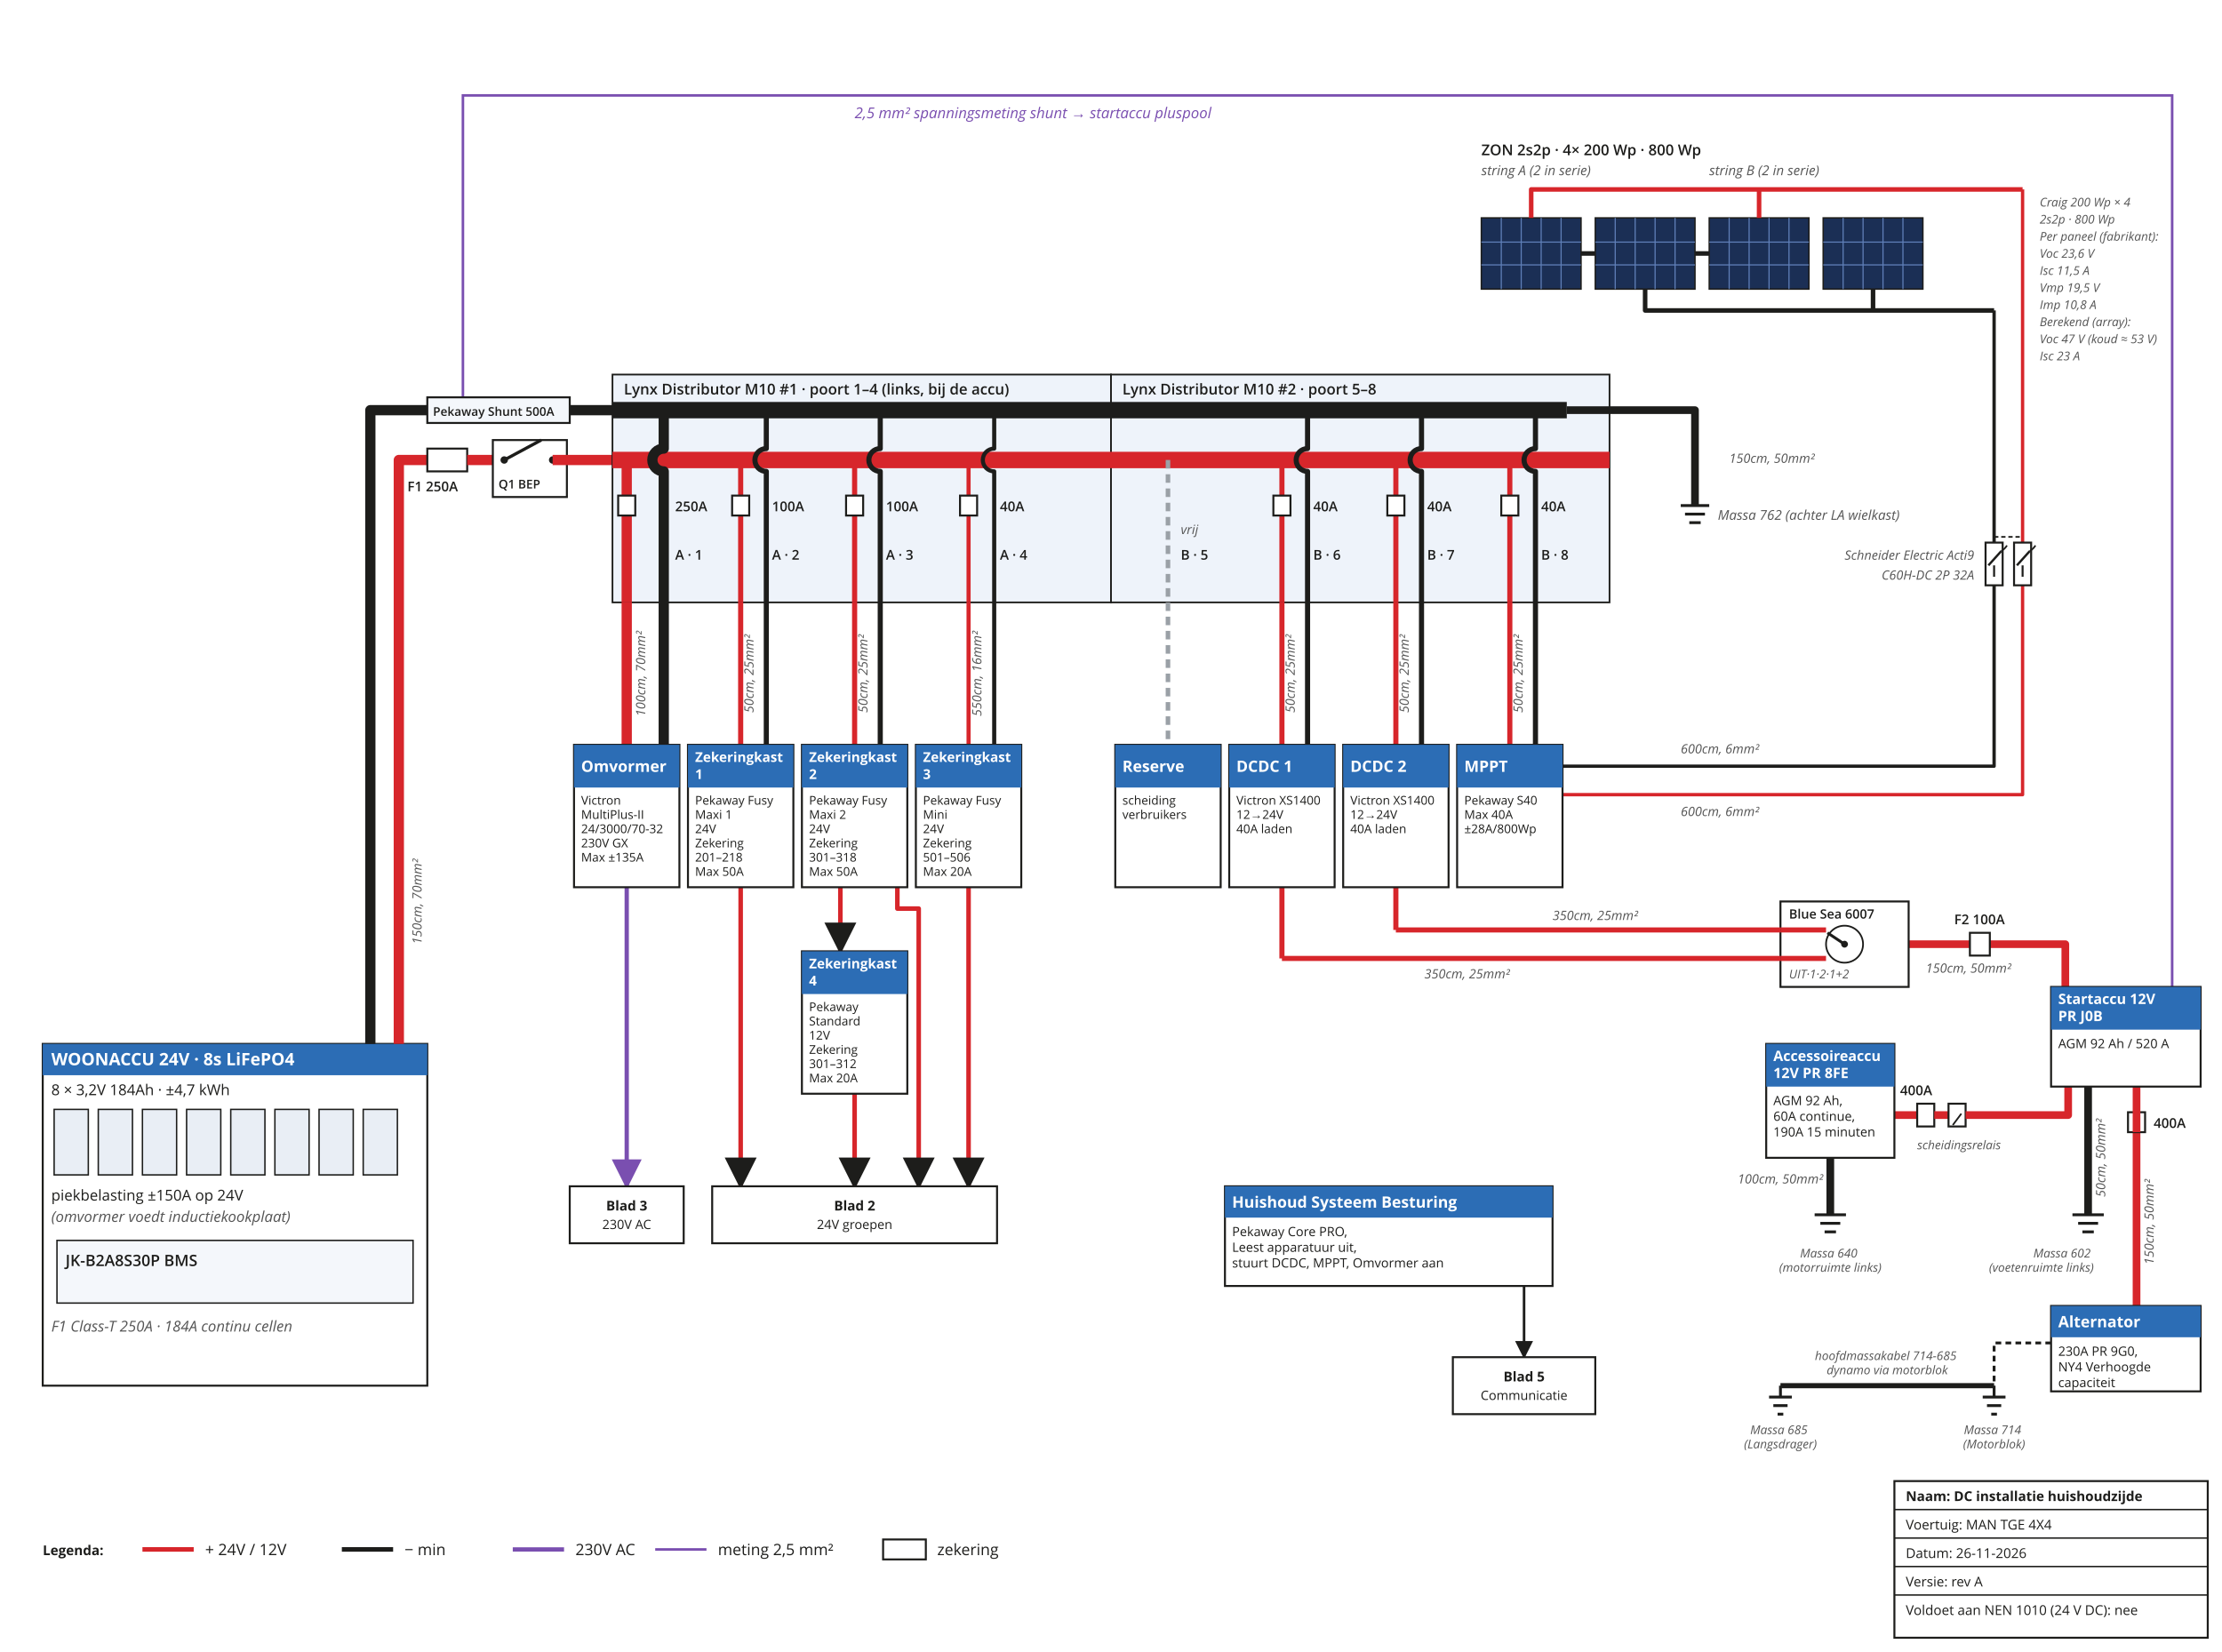
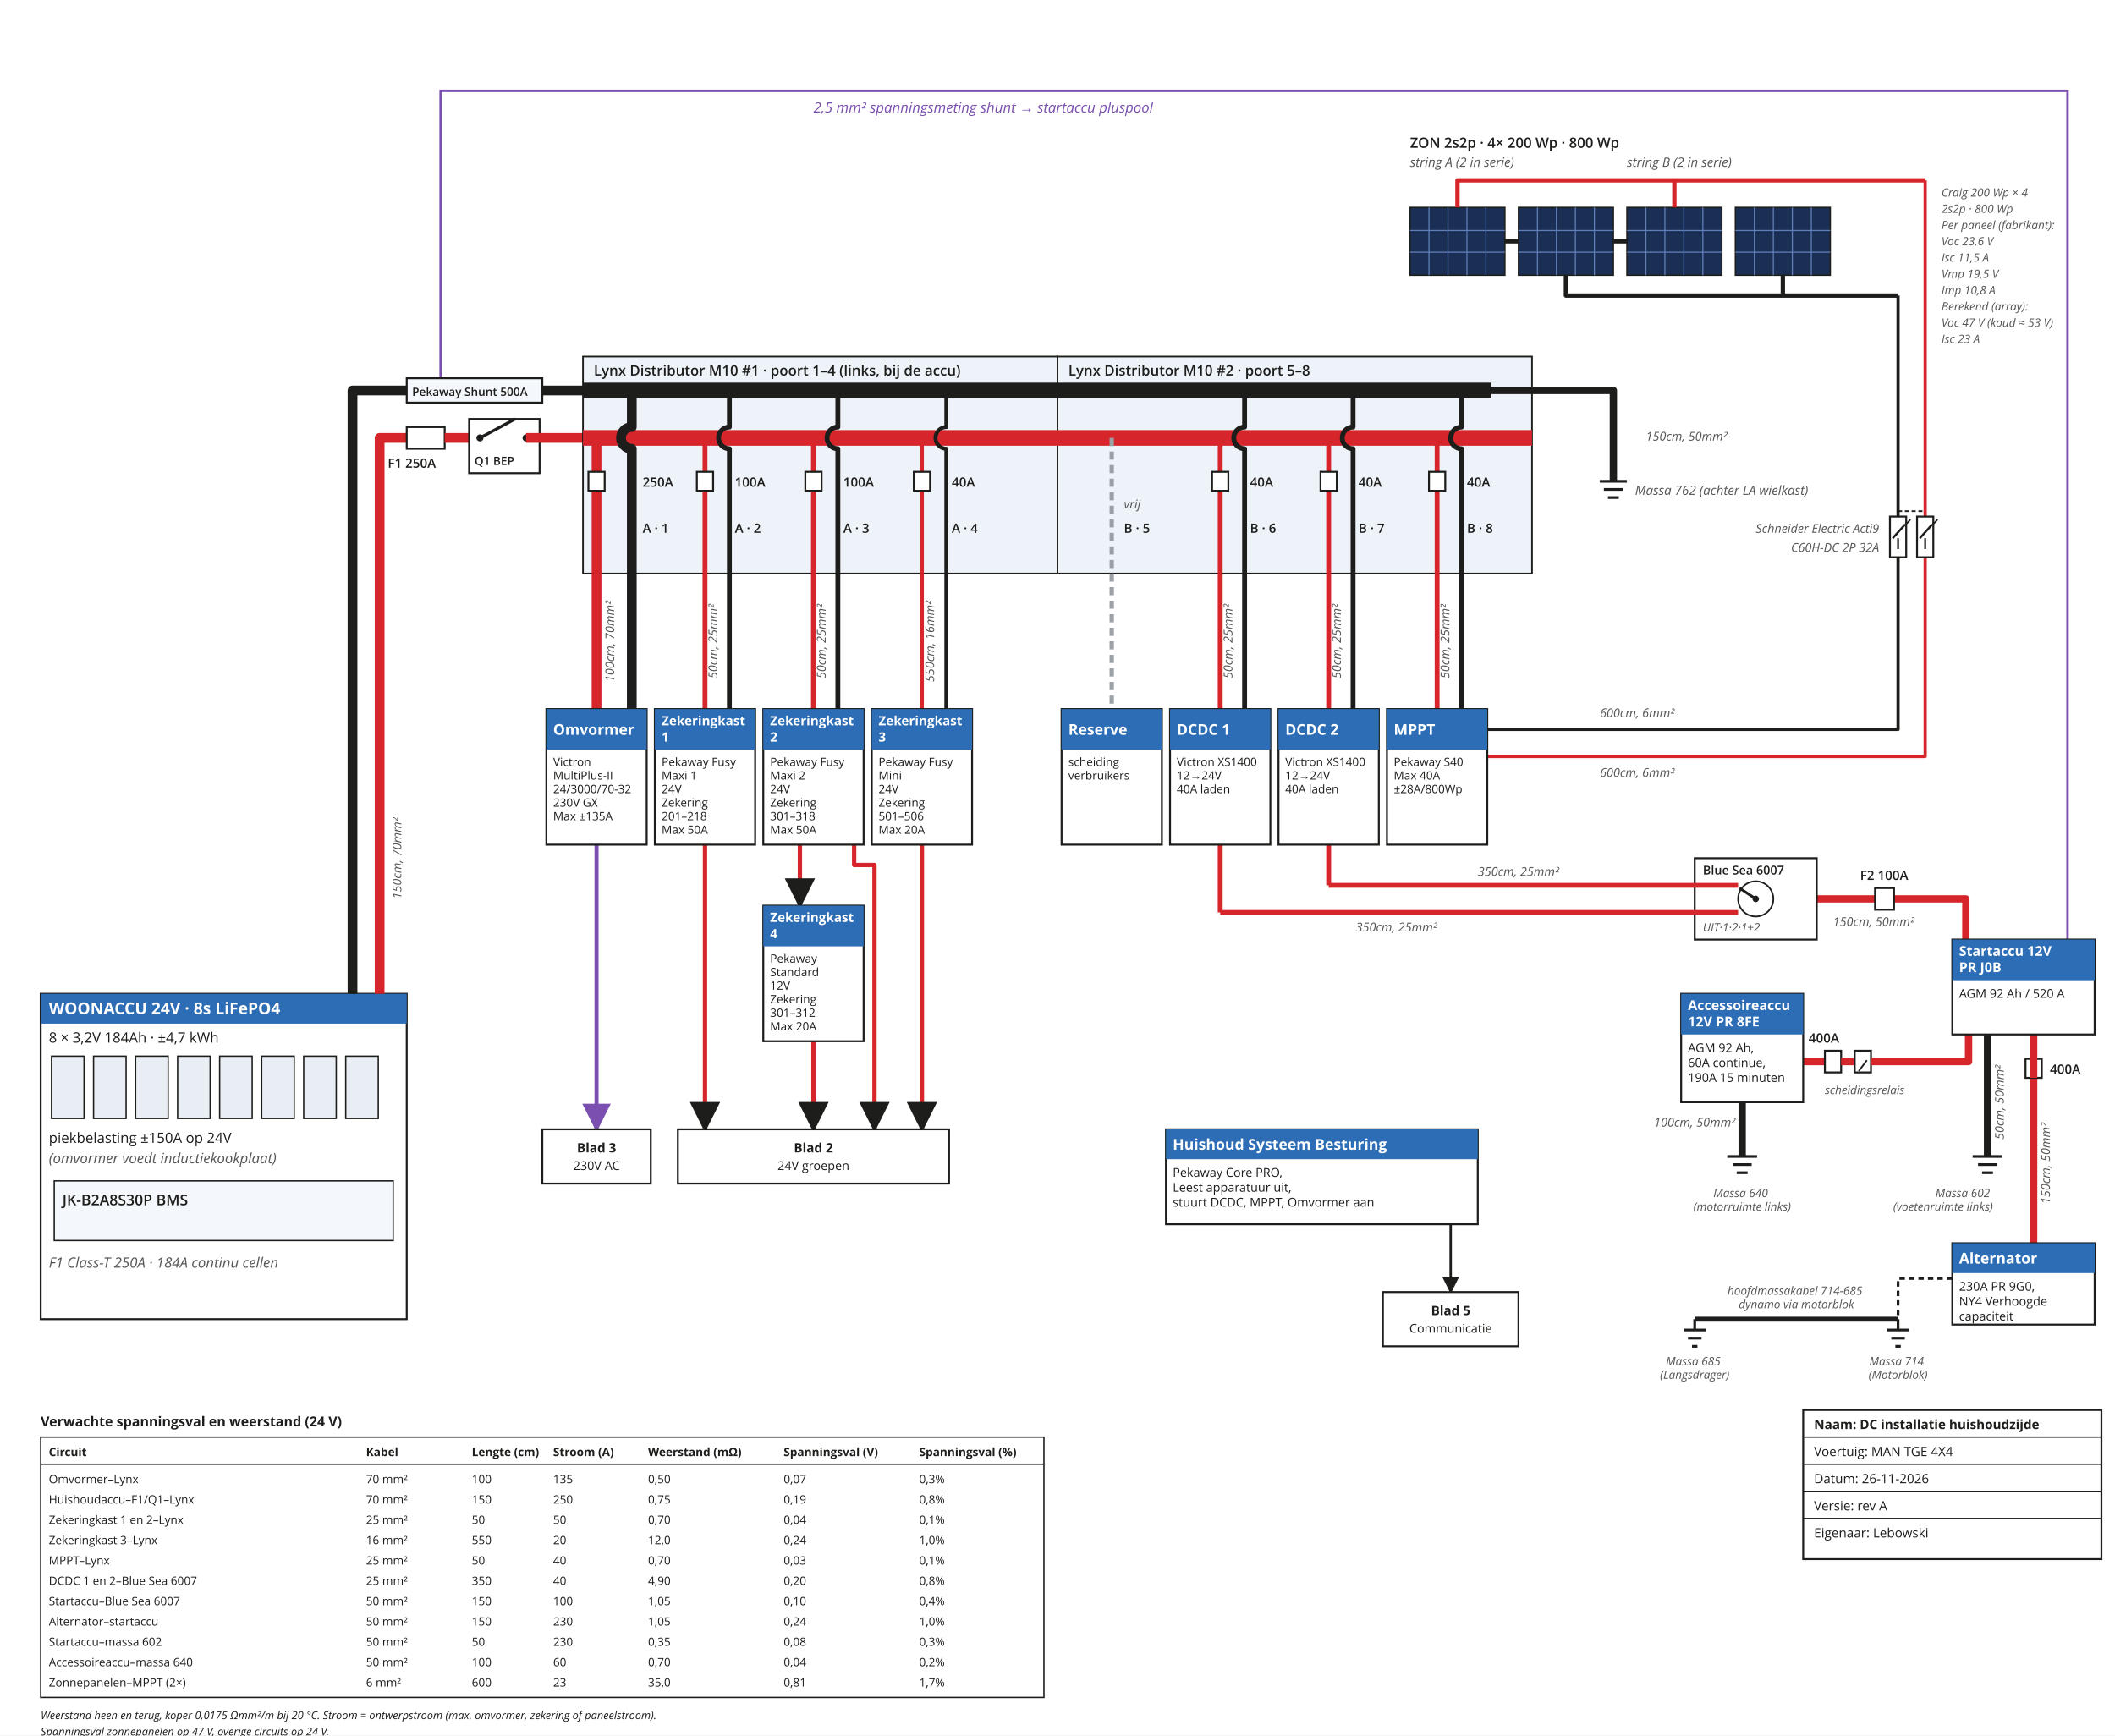
- <svg xmlns="http://www.w3.org/2000/svg" viewBox="0 0 1560 1160" role="img" aria-label="Blad 1 energie en laden: woonaccu links onder, Lynx A en B midden met poorten 1 tot 8, zon 2s2p rechtsboven, 12V voertuigdelen rechts.">
+ <svg xmlns="http://www.w3.org/2000/svg" viewBox="0 0 1560 1280" role="img" aria-label="Blad 1 energie en laden: woonaccu links onder, Lynx A en B midden met poorten 1 tot 8, zon 2s2p rechtsboven, 12V voertuigdelen rechts.">
  <rect width="100%" height="100%" fill="#fff" />
  <defs>
    <style>.p{stroke:#d7262b;stroke-width:3.2;fill:none;stroke-linejoin:round}
.n{stroke:#1d1d1b;stroke-width:3.2;fill:none;stroke-linejoin:round}
.ac{stroke:#7a4fb0;stroke-width:3;fill:none}
.box{fill:#fff;stroke:#1d1d1b;stroke-width:1.4}
.hd{fill:#2c6db5}
.ht{fill:#fff;font:700 12px 'Open Sans',Arial,sans-serif}
.bt{fill:#1d1d1b;font:400 11px 'Open Sans',Arial,sans-serif}
.lb{fill:#1d1d1b;font:600 11px 'Open Sans',Arial,sans-serif}
.cb{fill:#555;font:italic 400 10.5px 'Open Sans',Arial,sans-serif}
.fz{fill:#fff;stroke:#1d1d1b;stroke-width:1.4}
.fr{fill:#eef3fa;stroke:#1d1d1b;stroke-width:1.2}
.pv{fill:#1b2f55;stroke:#1d1d1b}
</style>
    <marker id="ar" viewBox="0 0 10 10" refX="9" refY="5" markerWidth="7" markerHeight="7" orient="auto-start-reverse">
      <path d="M0 0L10 5L0 10z" fill="#1d1d1b" />
    </marker>
    <marker id="arp" viewBox="0 0 10 10" refX="9" refY="5" markerWidth="7" markerHeight="7" orient="auto-start-reverse">
      <path d="M0 0L10 5L0 10z" fill="#7a4fb0" />
    </marker>
    <g id="pvp">
      <rect width="70" height="50" class="pv" />
      <path d="M0 17H70M0 33H70M14 0V50M28 0V50M42 0V50M56 0V50" stroke="#5f7fb8" stroke-width=".8" />
    </g>
  </defs>
  <g transform="translate(0,93)">
    <use href="#pvp" x="1040" y="60" />
    <use href="#pvp" x="1120" y="60" />
    <use href="#pvp" x="1200" y="60" />
    <use href="#pvp" x="1280" y="60" />
    <path d="M1110 85H1120" class="n" />
    <path d="M1190 85H1200" class="n" />
    <path d="M1075 60V40H1420" class="p" />
    <path d="M1155 110V125H1400" class="n" />
    <path d="M1235 60V40" class="p" />
    <path d="M1315 110V125" class="n" />
    <text x="1432" y="52" class="cb" style="font-size:8.5px">Craig 200 Wp × 4</text>
    <text x="1432" y="64" class="cb" style="font-size:8.5px">2s2p · 800 Wp</text>
    <text x="1432" y="76" class="cb" style="font-size:8.5px">Per paneel (fabrikant):</text>
    <text x="1432" y="88" class="cb" style="font-size:8.5px">Voc 23,6 V</text>
    <text x="1432" y="100" class="cb" style="font-size:8.5px">Isc 11,5 A</text>
    <text x="1432" y="112" class="cb" style="font-size:8.5px">Vmp 19,5 V</text>
    <text x="1432" y="124" class="cb" style="font-size:8.5px">Imp 10,8 A</text>
    <text x="1432" y="136" class="cb" style="font-size:8.5px">Berekend (array):</text>
    <text x="1432" y="148" class="cb" style="font-size:8.5px">Voc 47 V (koud ≈ 53 V)</text>
    <text x="1432" y="160" class="cb" style="font-size:8.5px">Isc 23 A</text>
    <text x="1040" y="30" class="cb" style="font-size:9.5px">string A (2 in serie)</text>
    <text x="1200" y="30" class="cb" style="font-size:9.5px">string B (2 in serie)</text>
    <text x="1040" y="16" class="lb" style="font-size:10.5px">ZON 2s2p · 4× 200 Wp · 800 Wp</text>
    <path d="M1420 40V465H1097" class="p" style="stroke-width:2.34" />
    <text x="1180" y="480" class="cb" style="font-size:9px">600cm, 6mm²</text>
    <path d="M1400 125V445H1097" class="n" style="stroke-width:2.34" />
    <text x="1180" y="436" class="cb" style="font-size:9px">600cm, 6mm²</text>
    <path d="M1400 284H1420" stroke="#1d1d1b" stroke-width="1.2" stroke-dasharray="3 2" />
    <rect x="1394" y="288" width="12" height="30" fill="#fff" stroke="#1d1d1b" stroke-width="1.4" />
    <path d="M1400 312V304" stroke="#1d1d1b" stroke-width="1.4" />
    <path d="M1396 304L1405 294" stroke="#1d1d1b" stroke-width="1.6" />
    <path d="M1405 294Q1408 292 1409 290" stroke="#1d1d1b" stroke-width="1.2" fill="none" />
    <rect x="1414" y="288" width="12" height="30" fill="#fff" stroke="#1d1d1b" stroke-width="1.4" />
    <path d="M1420 312V304" stroke="#1d1d1b" stroke-width="1.4" />
    <path d="M1416 304L1425 294" stroke="#1d1d1b" stroke-width="1.6" />
    <path d="M1425 294Q1428 292 1429 290" stroke="#1d1d1b" stroke-width="1.2" fill="none" />
    <path d="M1070 810V860" stroke="#1d1d1b" stroke-width="1.8" marker-end="url(#ar)" />
    <rect x="1020" y="860" width="100" height="40" class="box" />
    <text x="1070" y="877" text-anchor="middle" class="ht" style="font-size:9.5px;fill:#1d1d1b">Blad 5</text>
    <text x="1070" y="890" text-anchor="middle" class="bt" style="font-size:9px">Communicatie</text>
    <text x="1386" y="300" class="cb" style="font-size:9px" text-anchor="end">Schneider Electric Acti9</text>
    <text x="1386" y="314" class="cb" style="font-size:9px" text-anchor="end">C60H-DC 2P 32A</text>
    <path d="M325 187V-26H1525V600" stroke="#7a4fb0" stroke-width="1.8" fill="none" />
    <text x="600" y="-10" class="cb" style="fill:#7a4fb0">2,5 mm² spanningsmeting shunt → startaccu pluspool</text>
    <rect x="30" y="640" width="270" height="240" class="box" />
    <rect x="30" y="640" width="270" height="22" class="hd" />
    <text x="36" y="655" class="ht">WOONACCU 24V · 8s LiFePO4</text>
    <text x="36" y="676" class="bt" style="font-size:10.5px">8 × 3,2V 184Ah · ±4,7 kWh</text>
    <rect x="38" y="686" width="24" height="46" fill="#e9eef5" stroke="#1d1d1b" />
    <rect x="69" y="686" width="24" height="46" fill="#e9eef5" stroke="#1d1d1b" />
    <rect x="100" y="686" width="24" height="46" fill="#e9eef5" stroke="#1d1d1b" />
    <rect x="131" y="686" width="24" height="46" fill="#e9eef5" stroke="#1d1d1b" />
    <rect x="162" y="686" width="24" height="46" fill="#e9eef5" stroke="#1d1d1b" />
    <rect x="193" y="686" width="24" height="46" fill="#e9eef5" stroke="#1d1d1b" />
    <rect x="224" y="686" width="24" height="46" fill="#e9eef5" stroke="#1d1d1b" />
    <rect x="255" y="686" width="24" height="46" fill="#e9eef5" stroke="#1d1d1b" />
    <text x="36" y="750" class="bt" style="font-size:10.5px">piekbelasting ±150A op 24V</text>
    <text x="36" y="765" class="cb">(omvormer voedt inductiekookplaat)</text>
    <rect x="40" y="778" width="250" height="44" fill="#f4f7fb" stroke="#1d1d1b" />
    <text x="46" y="796" class="lb">JK-B2A8S30P BMS</text>
    <text x="36" y="842" class="cb">F1 Class-T 250A · 184A continu cellen</text>
    <path d="M260 640V195H300" class="n" style="stroke-width:7.2" />
    <path d="M280 640V230H300" class="p" style="stroke-width:7.2" />
    <text transform="translate(296,540) rotate(-90)" text-anchor="middle" class="cb" style="font-size:9px">150cm, 70mm²</text>
    <path d="M400 195H430" class="n" style="stroke-width:7.2" />
    <rect x="300" y="186" width="100" height="18" class="box" style="fill:#f4f7fb" />
    <text x="304" y="199" class="lb" style="font-size:8.5px">Pekaway Shunt 500A</text>
    <rect x="300" y="222" width="28" height="16" class="fz" />
    <text x="286" y="252" class="lb" style="font-size:9.5px">F1 250A</text>
    <path d="M328 230H346" class="p" style="stroke-width:7.2" />
    <rect x="346" y="216" width="52" height="40" fill="none" stroke="#1d1d1b" stroke-width="1.4" />
    <circle cx="354" cy="230" r="2.6" fill="#1d1d1b" />
    <circle cx="388" cy="230" r="2.6" fill="#1d1d1b" />
    <path d="M354 230L380 216" stroke="#1d1d1b" stroke-width="2.2" />
    <path d="M388 230H430" class="p" style="stroke-width:7.2" />
    <text x="350" y="250" class="lb" style="font-size:8.5px">Q1 BEP</text>
    <rect x="430" y="170" width="350" height="160" class="fr" />
    <text x="438" y="184" class="lb" style="font-size:10.5px">Lynx Distributor M10 #1 · poort 1–4 (links, bij de accu)</text>
    <rect x="780" y="170" width="350" height="160" class="fr" />
    <text x="788" y="184" class="lb" style="font-size:10.5px">Lynx Distributor M10 #2 · poort 5–8</text>
    <path d="M430 195H1100" class="n" style="stroke-width:11.5" />
    <path d="M430 230H1130" class="p" style="stroke-width:11.5" />
    <path d="M1100 195H1190V262" class="n" style="stroke-width:5.4" />
    <text x="1214" y="232" class="cb" style="font-size:9px">150cm, 50mm²</text>
    <path d="M1180 262H1200M1183 268H1197M1186 274H1194" stroke="#1d1d1b" stroke-width="2" />
    <text x="1206" y="272" class="cb" style="font-size:9.5px">Massa 762 (achter LA wielkast)</text>
    <path d="M466 430V238a8 8 0 0 1 0-16V195" class="n" style="stroke-width:7.2" />
    <path d="M538 430V238a8 8 0 0 1 0-16V195" class="n" style="stroke-width:3.6" />
    <path d="M618 430V238a8 8 0 0 1 0-16V195" class="n" style="stroke-width:3.6" />
    <path d="M698 430V238a8 8 0 0 1 0-16V195" class="n" style="stroke-width:2.88" />
    <path d="M918 430V238a8 8 0 0 1 0-16V195" class="n" style="stroke-width:3.6" />
    <path d="M998 430V238a8 8 0 0 1 0-16V195" class="n" style="stroke-width:3.6" />
    <path d="M1078 430V238a8 8 0 0 1 0-16V195" class="n" style="stroke-width:3.6" />
    <path d="M440 230V330" class="p" style="stroke-width:7.2" />
    <rect x="434" y="255" width="12" height="14" class="fz" />
    <text x="474" y="266" class="lb" style="font-size:9.5px">250A</text>
    <text x="474" y="300" class="lb" style="font-size:9.5px">A · 1</text>
    <path d="M440 330V430" class="p" style="stroke-width:7.2" />
    <path d="M520 230V330" class="p" style="stroke-width:3.6" />
    <rect x="514" y="255" width="12" height="14" class="fz" />
    <text x="542" y="266" class="lb" style="font-size:9.5px">100A</text>
    <text x="542" y="300" class="lb" style="font-size:9.5px">A · 2</text>
    <path d="M520 330V430" class="p" style="stroke-width:3.6" />
    <path d="M600 230V330" class="p" style="stroke-width:3.6" />
    <rect x="594" y="255" width="12" height="14" class="fz" />
    <text x="622" y="266" class="lb" style="font-size:9.5px">100A</text>
    <text x="622" y="300" class="lb" style="font-size:9.5px">A · 3</text>
    <path d="M600 330V430" class="p" style="stroke-width:3.6" />
    <path d="M680 230V330" class="p" style="stroke-width:2.88" />
    <rect x="674" y="255" width="12" height="14" class="fz" />
    <text x="702" y="266" class="lb" style="font-size:9.5px">40A</text>
    <text x="702" y="300" class="lb" style="font-size:9.5px">A · 4</text>
    <path d="M680 330V430" class="p" style="stroke-width:2.88" />
    <path d="M820 230V330" class="p" style="stroke:#9aa0a6;stroke-dasharray:6 4" />
    <text x="829" y="282" class="cb" style="font-size:9px">vrij</text>
    <text x="829" y="300" class="lb" style="font-size:9.5px">B · 5</text>
    <path d="M820 330V430" class="p" style="stroke:#9aa0a6;stroke-dasharray:6 4" />
    <path d="M900 230V330" class="p" style="stroke-width:3.6" />
    <rect x="894" y="255" width="12" height="14" class="fz" />
    <text x="922" y="266" class="lb" style="font-size:9.5px">40A</text>
    <text x="922" y="300" class="lb" style="font-size:9.5px">B · 6</text>
    <path d="M900 330V430" class="p" style="stroke-width:3.6" />
    <path d="M980 230V330" class="p" style="stroke-width:3.6" />
    <rect x="974" y="255" width="12" height="14" class="fz" />
    <text x="1002" y="266" class="lb" style="font-size:9.5px">40A</text>
    <text x="1002" y="300" class="lb" style="font-size:9.5px">B · 7</text>
    <path d="M980 330V430" class="p" style="stroke-width:3.6" />
    <path d="M1060 230V330" class="p" style="stroke-width:3.6" />
    <rect x="1054" y="255" width="12" height="14" class="fz" />
    <text x="1082" y="266" class="lb" style="font-size:9.5px">40A</text>
    <text x="1082" y="300" class="lb" style="font-size:9.5px">B · 8</text>
    <path d="M1060 330V430" class="p" style="stroke-width:3.6" />
    <path d="M440 530V740" class="ac" marker-end="url(#arp)" />
    <path d="M520 530V740" class="p" marker-end="url(#ar)" />
    <path d="M630 530V545H645V740" class="p" marker-end="url(#ar)" />
    <path d="M590 530V575" class="p" marker-end="url(#ar)" />
    <path d="M600 675V740" class="p" marker-end="url(#ar)" />
    <path d="M680 530V740" class="p" marker-end="url(#ar)" />
    <path d="M1450 600V570H1340" class="p" style="stroke-width:5.4" />
    <rect x="1383" y="562" width="14" height="16" class="fz" />
    <text x="1372" y="556" class="lb" style="font-size:9.5px">F2 100A</text>
    <text x="1352" y="590" class="cb" style="font-size:9px">150cm, 50mm²</text>
    <rect x="1250" y="540" width="90" height="60" class="box" />
    <circle cx="1295" cy="570" r="13" fill="#fff" stroke="#1d1d1b" stroke-width="1.2" />
    <circle cx="1295" cy="570" r="2.4" fill="#1d1d1b" />
    <path d="M1295 570L1283 562" stroke="#1d1d1b" stroke-width="2" />
    <text x="1256" y="552" class="lb" style="font-size:9px">Blue Sea 6007</text>
    <text x="1256" y="594" class="cb" style="font-size:8.5px">UIT·1·2·1+2</text>
    <path d="M1250 560H1282" class="p" style="stroke-width:3.6" />
    <path d="M1250 580H1282" class="p" style="stroke-width:3.6" />
    <path d="M980 560V530" class="p" style="stroke-width:3.6" />
    <path d="M980 560H1250" class="p" style="stroke-width:3.6" />
    <path d="M900 580V530" class="p" style="stroke-width:3.6" />
    <path d="M900 580H1250" class="p" style="stroke-width:3.6" />
    <text x="1090" y="553" class="cb" style="font-size:9px">350cm, 25mm²</text>
    <text x="1000" y="594" class="cb" style="font-size:9px">350cm, 25mm²</text>
    <path d="M1330 690H1346" class="p" style="stroke-width:5.4" />
    <rect x="1346" y="682" width="12" height="16" class="fz" />
    <text x="1334" y="676" class="lb" style="font-size:9.5px">400A</text>
    <path d="M1358 690H1368" class="p" style="stroke-width:5.4" />
    <rect x="1368" y="682" width="12" height="16" class="fz" />
    <path d="M1371 697L1377 689" stroke="#1d1d1b" stroke-width="1.2" />
    <text x="1346" y="714" class="cb" style="font-size:8.5px">scheidingsrelais</text>
    <path d="M1380 690H1452V670" class="p" style="stroke-width:5.4" />
    <path d="M1466 670V760" class="n" style="stroke-width:5.4" />
    <path d="M1455 760H1477M1459 766H1473M1462 772H1470" stroke="#1d1d1b" stroke-width="2" />
    <text x="1470" y="790" text-anchor="end" class="cb" style="font-size:8.5px">
      <tspan x="1470" dy="0">Massa 602</tspan>
      <tspan x="1470" dy="10">(voetenruimte links)</tspan>
    </text>
    <path d="M1440 850H1400V880" stroke="#1d1d1b" stroke-width="2" stroke-dasharray="4 3" fill="none" />
    <path d="M1400 880H1250" class="n" style="stroke-width:3.6" />
    <text x="1325" y="862" text-anchor="middle" class="cb" style="font-size:8.5px">
      <tspan x="1325" dy="0">hoofdmassakabel 714-685</tspan>
      <tspan x="1325" dy="10">dynamo via motorblok</tspan>
    </text>
    <path d="M1400 880V888M1392 888H1408M1395 894H1405M1398 900H1402" stroke="#1d1d1b" stroke-width="2" />
    <text x="1400" y="914" text-anchor="middle" class="cb" style="font-size:8.5px">
      <tspan x="1400" dy="0">Massa 714</tspan>
      <tspan x="1400" dy="10">(Motorblok)</tspan>
    </text>
    <path d="M1250 880V888M1242 888H1258M1245 894H1255M1248 900H1252" stroke="#1d1d1b" stroke-width="2" />
    <text x="1250" y="914" text-anchor="middle" class="cb" style="font-size:8.5px">
      <tspan x="1250" dy="0">Massa 685</tspan>
      <tspan x="1250" dy="10">(Langsdrager)</tspan>
    </text>
    <path d="M1285 720V760" class="n" style="stroke-width:5.4" />
    <path d="M1274 760H1296M1278 766H1292M1281 772H1289" stroke="#1d1d1b" stroke-width="2" />
    <text x="1280" y="738" text-anchor="end" class="cb" style="font-size:9px">100cm, 50mm²</text>
    <text x="1285" y="790" text-anchor="middle" class="cb" style="font-size:8.5px">
      <tspan x="1285" dy="0">Massa 640</tspan>
      <tspan x="1285" dy="10">(motorruimte links)</tspan>
    </text>
    <path d="M1500 824V688" class="p" style="stroke-width:5.4" />
    <rect x="1494" y="688" width="12" height="14" class="fz" />
    <path d="M1500 702V670" class="p" style="stroke-width:5.4" />
    <text x="1512" y="699" class="lb" style="font-size:9.5px">400A</text>
    <text transform="translate(1478,720) rotate(-90)" text-anchor="middle" class="cb" style="font-size:9px">50cm, 50mm²</text>
    <text transform="translate(1512,765) rotate(-90)" text-anchor="middle" class="cb" style="font-size:9px">150cm, 50mm²</text>
    <g transform="translate(30,987)">
      <text x="0" y="12" class="bt" style="font-size:9.5px;font-weight:700;fill:#1d1d1b">Legenda:</text>
      <g transform="translate(70,0)">
        <path d="M0 8H36" class="p" />
        <text x="44" y="12" class="bt">+ 24V / 12V</text>
        <path d="M140 8H176" class="n" />
        <text x="184" y="12" class="bt">− min</text>
        <path d="M260 8H296" class="ac" />
        <text x="304" y="12" class="bt">230V AC</text>
        <path d="M360 8H396" stroke="#7a4fb0" stroke-width="1.8" />
        <text x="404" y="12" class="bt">meting 2,5 mm²</text>
        <rect x="520" y="1" width="30" height="14" class="fz" />
        <text x="558" y="12" class="bt">zekering</text>
      </g>
    </g>
    <rect x="403" y="430" width="74" height="100" class="box" />
    <rect x="403" y="430" width="74" height="30" class="hd" />
    <text x="408" y="449" class="ht" style="font-size:11px">Omvormer</text>
    <text x="408" y="472" class="bt" style="font-size:8.5px">Victron</text>
    <text x="408" y="482" class="bt" style="font-size:8.5px">MultiPlus-II</text>
    <text x="408" y="492" class="bt" style="font-size:8.5px">24/3000/70-32</text>
    <text x="408" y="502" class="bt" style="font-size:8.5px">230V GX</text>
    <text x="408" y="512" class="bt" style="font-size:8.5px">Max ±135A</text>
    <rect x="483" y="430" width="74" height="100" class="box" />
    <rect x="483" y="430" width="74" height="30" class="hd" />
    <text x="488" y="442" class="ht" style="font-size:9.5px">Zekeringkast</text>
    <text x="488" y="454" class="ht" style="font-size:9.5px">1</text>
    <text x="488" y="472" class="bt" style="font-size:8.5px">Pekaway Fusy</text>
    <text x="488" y="482" class="bt" style="font-size:8.5px">Maxi 1</text>
    <text x="488" y="492" class="bt" style="font-size:8.5px">24V</text>
    <text x="488" y="502" class="bt" style="font-size:8.5px">Zekering</text>
    <text x="488" y="512" class="bt" style="font-size:8.5px">201–218</text>
    <text x="488" y="522" class="bt" style="font-size:8.5px">Max 50A</text>
    <rect x="563" y="430" width="74" height="100" class="box" />
    <rect x="563" y="430" width="74" height="30" class="hd" />
    <text x="568" y="442" class="ht" style="font-size:9.5px">Zekeringkast</text>
    <text x="568" y="454" class="ht" style="font-size:9.5px">2</text>
    <text x="568" y="472" class="bt" style="font-size:8.5px">Pekaway Fusy</text>
    <text x="568" y="482" class="bt" style="font-size:8.5px">Maxi 2</text>
    <text x="568" y="492" class="bt" style="font-size:8.5px">24V</text>
    <text x="568" y="502" class="bt" style="font-size:8.5px">Zekering</text>
    <text x="568" y="512" class="bt" style="font-size:8.5px">301–318</text>
    <text x="568" y="522" class="bt" style="font-size:8.5px">Max 50A</text>
    <rect x="563" y="575" width="74" height="100" class="box" />
    <rect x="563" y="575" width="74" height="30" class="hd" />
    <text x="568" y="587" class="ht" style="font-size:9.5px">Zekeringkast</text>
    <text x="568" y="599" class="ht" style="font-size:9.5px">4</text>
    <text x="568" y="617" class="bt" style="font-size:8.5px">Pekaway</text>
    <text x="568" y="627" class="bt" style="font-size:8.5px">Standard</text>
    <text x="568" y="637" class="bt" style="font-size:8.5px">12V</text>
    <text x="568" y="647" class="bt" style="font-size:8.5px">Zekering</text>
    <text x="568" y="657" class="bt" style="font-size:8.5px">301–312</text>
    <text x="568" y="667" class="bt" style="font-size:8.5px">Max 20A</text>
    <rect x="643" y="430" width="74" height="100" class="box" />
    <rect x="643" y="430" width="74" height="30" class="hd" />
    <text x="648" y="442" class="ht" style="font-size:9.5px">Zekeringkast</text>
    <text x="648" y="454" class="ht" style="font-size:9.5px">3</text>
    <text x="648" y="472" class="bt" style="font-size:8.5px">Pekaway Fusy</text>
    <text x="648" y="482" class="bt" style="font-size:8.5px">Mini</text>
    <text x="648" y="492" class="bt" style="font-size:8.5px">24V</text>
    <text x="648" y="502" class="bt" style="font-size:8.5px">Zekering</text>
    <text x="648" y="512" class="bt" style="font-size:8.5px">501–506</text>
    <text x="648" y="522" class="bt" style="font-size:8.5px">Max 20A</text>
    <rect x="783" y="430" width="74" height="100" class="box" />
    <rect x="783" y="430" width="74" height="30" class="hd" />
    <text x="788" y="449" class="ht" style="font-size:11px">Reserve</text>
    <text x="788" y="472" class="bt" style="font-size:8.5px">scheiding</text>
    <text x="788" y="482" class="bt" style="font-size:8.5px">verbruikers</text>
    <rect x="863" y="430" width="74" height="100" class="box" />
    <rect x="863" y="430" width="74" height="30" class="hd" />
    <text x="868" y="449" class="ht" style="font-size:11px">DCDC 1</text>
    <text x="868" y="472" class="bt" style="font-size:8.5px">Victron XS1400</text>
    <text x="868" y="482" class="bt" style="font-size:8.5px">12→24V</text>
    <text x="868" y="492" class="bt" style="font-size:8.5px">40A laden</text>
    <rect x="943" y="430" width="74" height="100" class="box" />
    <rect x="943" y="430" width="74" height="30" class="hd" />
    <text x="948" y="449" class="ht" style="font-size:11px">DCDC 2</text>
    <text x="948" y="472" class="bt" style="font-size:8.5px">Victron XS1400</text>
    <text x="948" y="482" class="bt" style="font-size:8.5px">12→24V</text>
    <text x="948" y="492" class="bt" style="font-size:8.5px">40A laden</text>
    <rect x="1023" y="430" width="74" height="100" class="box" />
    <rect x="1023" y="430" width="74" height="30" class="hd" />
    <text x="1028" y="449" class="ht" style="font-size:11px">MPPT</text>
    <text x="1028" y="472" class="bt" style="font-size:8.5px">Pekaway S40</text>
    <text x="1028" y="482" class="bt" style="font-size:8.5px">Max 40A</text>
    <text x="1028" y="492" class="bt" style="font-size:8.5px">±28A/800Wp</text>
    <text transform="translate(453,380) rotate(-90)" text-anchor="middle" class="cb" style="font-size:9px">100cm, 70mm²</text>
    <text transform="translate(529,380) rotate(-90)" text-anchor="middle" class="cb" style="font-size:9px">50cm, 25mm²</text>
    <text transform="translate(609,380) rotate(-90)" text-anchor="middle" class="cb" style="font-size:9px">50cm, 25mm²</text>
    <text transform="translate(689,380) rotate(-90)" text-anchor="middle" class="cb" style="font-size:9px">550cm, 16mm²</text>
    <text transform="translate(909,380) rotate(-90)" text-anchor="middle" class="cb" style="font-size:9px">50cm, 25mm²</text>
    <text transform="translate(989,380) rotate(-90)" text-anchor="middle" class="cb" style="font-size:9px">50cm, 25mm²</text>
    <text transform="translate(1069,380) rotate(-90)" text-anchor="middle" class="cb" style="font-size:9px">50cm, 25mm²</text>
    <rect x="400" y="740" width="80" height="40" class="box" />
    <text x="440" y="757" text-anchor="middle" class="ht" style="font-size:9.5px;fill:#1d1d1b">Blad 3</text>
    <text x="440" y="770" text-anchor="middle" class="bt" style="font-size:9px">230V AC</text>
    <rect x="500" y="740" width="200" height="40" class="box" />
    <text x="600" y="757" text-anchor="middle" class="ht" style="font-size:9.5px;fill:#1d1d1b">Blad 2</text>
    <text x="600" y="770" text-anchor="middle" class="bt" style="font-size:9px">24V groepen</text>
    <rect x="1440" y="600" width="105" height="70" class="box" />
    <rect x="1440" y="600" width="105" height="30" class="hd" />
    <text x="1445" y="612" class="ht" style="font-size:10px">Startaccu 12V</text>
    <text x="1445" y="624" class="ht" style="font-size:10px">PR J0B</text>
    <text x="1445" y="643" class="bt" style="font-size:9px">AGM 92 Ah / 520 A</text>
    <rect x="1240" y="640" width="90" height="80" class="box" />
    <rect x="1240" y="640" width="90" height="30" class="hd" />
    <text x="1245" y="652" class="ht" style="font-size:10px">Accessoireaccu</text>
    <text x="1245" y="664" class="ht" style="font-size:10px">12V PR 8FE</text>
    <text x="1245" y="683" class="bt" style="font-size:9px">AGM 92 Ah,</text>
    <text x="1245" y="694" class="bt" style="font-size:9px">60A continue,</text>
    <text x="1245" y="705" class="bt" style="font-size:9px">190A 15 minuten</text>
    <rect x="1440" y="824" width="105" height="60" class="box" />
    <rect x="1440" y="824" width="105" height="22" class="hd" />
    <text x="1445" y="839" class="ht" style="font-size:11px">Alternator</text>
    <text x="1445" y="859" class="bt" style="font-size:9px">230A PR 9G0,</text>
    <text x="1445" y="870" class="bt" style="font-size:9px">NY4 Verhoogde</text>
    <text x="1445" y="881" class="bt" style="font-size:9px">capaciteit</text>
    <rect x="860" y="740" width="230" height="70" class="box" />
    <rect x="860" y="740" width="230" height="22" class="hd" />
    <text x="865" y="755" class="ht" style="font-size:11px">Huishoud Systeem Besturing</text>
    <text x="865" y="775" class="bt" style="font-size:9px">Pekaway Core PRO,</text>
    <text x="865" y="786" class="bt" style="font-size:9px">Leest apparatuur uit,</text>
    <text x="865" y="797" class="bt" style="font-size:9px">stuurt DCDC, MPPT, Omvormer aan</text>
  </g>
  <g font-family="Open Sans,Arial,sans-serif">
    <rect x="1330" y="1040" width="220" height="110" fill="#fff" stroke="#1d1d1b" stroke-width="1.4" />
    <path d="M1330 1060H1550M1330 1080H1550M1330 1100H1550M1330 1120H1550" stroke="#1d1d1b" stroke-width="1" />
    <text x="1338" y="1054" font-size="9.5" font-weight="700" fill="#1d1d1b">Naam: DC installatie huishoudzijde</text>
    <text x="1338" y="1074" font-size="9.5" fill="#1d1d1b">Voertuig: MAN TGE 4X4</text>
    <text x="1338" y="1094" font-size="9.5" fill="#1d1d1b">Datum: 26-11-2026</text>
    <text x="1338" y="1114" font-size="9.5" fill="#1d1d1b">Versie: rev A</text>
-     <text x="1338" y="1134" font-size="9.5" fill="#1d1d1b">Voldoet aan NEN 1010 (24 V DC): nee</text>
+     <text x="1338" y="1134" font-size="9.5" fill="#1d1d1b">Eigenaar: Lebowski</text>
+   </g>
+   <g transform="translate(30,1040)" font-family="Open Sans,Arial,sans-serif">
+     <text x="0" y="12" style="font-size:10px;font-weight:700;fill:#1d1d1b">Verwachte spanningsval en weerstand (24 V)</text>
+     <rect x="0" y="20" width="740" height="192" fill="#fff" stroke="#1d1d1b" stroke-width="1" />
+     <path d="M0 40H740" stroke="#1d1d1b" stroke-width="1" />
+     <text x="6" y="34" style="font-size:8.5px;font-weight:700;fill:#1d1d1b">Circuit</text>
+     <text x="240" y="34" style="font-size:8.5px;font-weight:700;fill:#1d1d1b">Kabel</text>
+     <text x="318" y="34" style="font-size:8.5px;font-weight:700;fill:#1d1d1b">Lengte (cm)</text>
+     <text x="378" y="34" style="font-size:8.5px;font-weight:700;fill:#1d1d1b">Stroom (A)</text>
+     <text x="448" y="34" style="font-size:8.5px;font-weight:700;fill:#1d1d1b">Weerstand (mΩ)</text>
+     <text x="548" y="34" style="font-size:8.5px;font-weight:700;fill:#1d1d1b">Spanningsval (V)</text>
+     <text x="648" y="34" style="font-size:8.5px;font-weight:700;fill:#1d1d1b">Spanningsval (%)</text>
+     <text x="6" y="54" style="font-size:8.5px;fill:#1d1d1b">Omvormer–Lynx</text>
+     <text x="240" y="54" style="font-size:8.5px;fill:#1d1d1b">70 mm²</text>
+     <text x="318" y="54" style="font-size:8.5px;fill:#1d1d1b">100</text>
+     <text x="378" y="54" style="font-size:8.5px;fill:#1d1d1b">135</text>
+     <text x="448" y="54" style="font-size:8.5px;fill:#1d1d1b">0,50</text>
+     <text x="548" y="54" style="font-size:8.5px;fill:#1d1d1b">0,07</text>
+     <text x="648" y="54" style="font-size:8.5px;fill:#1d1d1b">0,3%</text>
+     <text x="6" y="69" style="font-size:8.5px;fill:#1d1d1b">Huishoudaccu–F1/Q1–Lynx</text>
+     <text x="240" y="69" style="font-size:8.5px;fill:#1d1d1b">70 mm²</text>
+     <text x="318" y="69" style="font-size:8.5px;fill:#1d1d1b">150</text>
+     <text x="378" y="69" style="font-size:8.5px;fill:#1d1d1b">250</text>
+     <text x="448" y="69" style="font-size:8.5px;fill:#1d1d1b">0,75</text>
+     <text x="548" y="69" style="font-size:8.5px;fill:#1d1d1b">0,19</text>
+     <text x="648" y="69" style="font-size:8.5px;fill:#1d1d1b">0,8%</text>
+     <text x="6" y="84" style="font-size:8.5px;fill:#1d1d1b">Zekeringkast 1 en 2–Lynx</text>
+     <text x="240" y="84" style="font-size:8.5px;fill:#1d1d1b">25 mm²</text>
+     <text x="318" y="84" style="font-size:8.5px;fill:#1d1d1b">50</text>
+     <text x="378" y="84" style="font-size:8.5px;fill:#1d1d1b">50</text>
+     <text x="448" y="84" style="font-size:8.5px;fill:#1d1d1b">0,70</text>
+     <text x="548" y="84" style="font-size:8.5px;fill:#1d1d1b">0,04</text>
+     <text x="648" y="84" style="font-size:8.5px;fill:#1d1d1b">0,1%</text>
+     <text x="6" y="99" style="font-size:8.5px;fill:#1d1d1b">Zekeringkast 3–Lynx</text>
+     <text x="240" y="99" style="font-size:8.5px;fill:#1d1d1b">16 mm²</text>
+     <text x="318" y="99" style="font-size:8.5px;fill:#1d1d1b">550</text>
+     <text x="378" y="99" style="font-size:8.5px;fill:#1d1d1b">20</text>
+     <text x="448" y="99" style="font-size:8.5px;fill:#1d1d1b">12,0</text>
+     <text x="548" y="99" style="font-size:8.5px;fill:#1d1d1b">0,24</text>
+     <text x="648" y="99" style="font-size:8.5px;fill:#1d1d1b">1,0%</text>
+     <text x="6" y="114" style="font-size:8.5px;fill:#1d1d1b">MPPT–Lynx</text>
+     <text x="240" y="114" style="font-size:8.5px;fill:#1d1d1b">25 mm²</text>
+     <text x="318" y="114" style="font-size:8.5px;fill:#1d1d1b">50</text>
+     <text x="378" y="114" style="font-size:8.5px;fill:#1d1d1b">40</text>
+     <text x="448" y="114" style="font-size:8.5px;fill:#1d1d1b">0,70</text>
+     <text x="548" y="114" style="font-size:8.5px;fill:#1d1d1b">0,03</text>
+     <text x="648" y="114" style="font-size:8.5px;fill:#1d1d1b">0,1%</text>
+     <text x="6" y="129" style="font-size:8.5px;fill:#1d1d1b">DCDC 1 en 2–Blue Sea 6007</text>
+     <text x="240" y="129" style="font-size:8.5px;fill:#1d1d1b">25 mm²</text>
+     <text x="318" y="129" style="font-size:8.5px;fill:#1d1d1b">350</text>
+     <text x="378" y="129" style="font-size:8.5px;fill:#1d1d1b">40</text>
+     <text x="448" y="129" style="font-size:8.5px;fill:#1d1d1b">4,90</text>
+     <text x="548" y="129" style="font-size:8.5px;fill:#1d1d1b">0,20</text>
+     <text x="648" y="129" style="font-size:8.5px;fill:#1d1d1b">0,8%</text>
+     <text x="6" y="144" style="font-size:8.5px;fill:#1d1d1b">Startaccu–Blue Sea 6007</text>
+     <text x="240" y="144" style="font-size:8.5px;fill:#1d1d1b">50 mm²</text>
+     <text x="318" y="144" style="font-size:8.5px;fill:#1d1d1b">150</text>
+     <text x="378" y="144" style="font-size:8.5px;fill:#1d1d1b">100</text>
+     <text x="448" y="144" style="font-size:8.5px;fill:#1d1d1b">1,05</text>
+     <text x="548" y="144" style="font-size:8.5px;fill:#1d1d1b">0,10</text>
+     <text x="648" y="144" style="font-size:8.5px;fill:#1d1d1b">0,4%</text>
+     <text x="6" y="159" style="font-size:8.5px;fill:#1d1d1b">Alternator–startaccu</text>
+     <text x="240" y="159" style="font-size:8.5px;fill:#1d1d1b">50 mm²</text>
+     <text x="318" y="159" style="font-size:8.5px;fill:#1d1d1b">150</text>
+     <text x="378" y="159" style="font-size:8.5px;fill:#1d1d1b">230</text>
+     <text x="448" y="159" style="font-size:8.5px;fill:#1d1d1b">1,05</text>
+     <text x="548" y="159" style="font-size:8.5px;fill:#1d1d1b">0,24</text>
+     <text x="648" y="159" style="font-size:8.5px;fill:#1d1d1b">1,0%</text>
+     <text x="6" y="174" style="font-size:8.5px;fill:#1d1d1b">Startaccu–massa 602</text>
+     <text x="240" y="174" style="font-size:8.5px;fill:#1d1d1b">50 mm²</text>
+     <text x="318" y="174" style="font-size:8.5px;fill:#1d1d1b">50</text>
+     <text x="378" y="174" style="font-size:8.5px;fill:#1d1d1b">230</text>
+     <text x="448" y="174" style="font-size:8.5px;fill:#1d1d1b">0,35</text>
+     <text x="548" y="174" style="font-size:8.5px;fill:#1d1d1b">0,08</text>
+     <text x="648" y="174" style="font-size:8.5px;fill:#1d1d1b">0,3%</text>
+     <text x="6" y="189" style="font-size:8.5px;fill:#1d1d1b">Accessoireaccu–massa 640</text>
+     <text x="240" y="189" style="font-size:8.5px;fill:#1d1d1b">50 mm²</text>
+     <text x="318" y="189" style="font-size:8.5px;fill:#1d1d1b">100</text>
+     <text x="378" y="189" style="font-size:8.5px;fill:#1d1d1b">60</text>
+     <text x="448" y="189" style="font-size:8.5px;fill:#1d1d1b">0,70</text>
+     <text x="548" y="189" style="font-size:8.5px;fill:#1d1d1b">0,04</text>
+     <text x="648" y="189" style="font-size:8.5px;fill:#1d1d1b">0,2%</text>
+     <text x="6" y="204" style="font-size:8.5px;fill:#1d1d1b">Zonnepanelen–MPPT (2×)</text>
+     <text x="240" y="204" style="font-size:8.5px;fill:#1d1d1b">6 mm²</text>
+     <text x="318" y="204" style="font-size:8.5px;fill:#1d1d1b">600</text>
+     <text x="378" y="204" style="font-size:8.5px;fill:#1d1d1b">23</text>
+     <text x="448" y="204" style="font-size:8.5px;fill:#1d1d1b">35,0</text>
+     <text x="548" y="204" style="font-size:8.5px;fill:#1d1d1b">0,81</text>
+     <text x="648" y="204" style="font-size:8.5px;fill:#1d1d1b">1,7%</text>
+     <text x="0" y="228" style="font-size:8px;font-style:italic;fill:#1d1d1b">Weerstand heen en terug, koper 0,0175 Ωmm²/m bij 20 °C. Stroom = ontwerpstroom (max. omvormer, zekering of paneelstroom).</text>
+     <text x="0" y="240" style="font-size:8px;font-style:italic;fill:#1d1d1b">Spanningsval zonnepanelen op 47 V, overige circuits op 24 V.</text>
  </g>
</svg>
